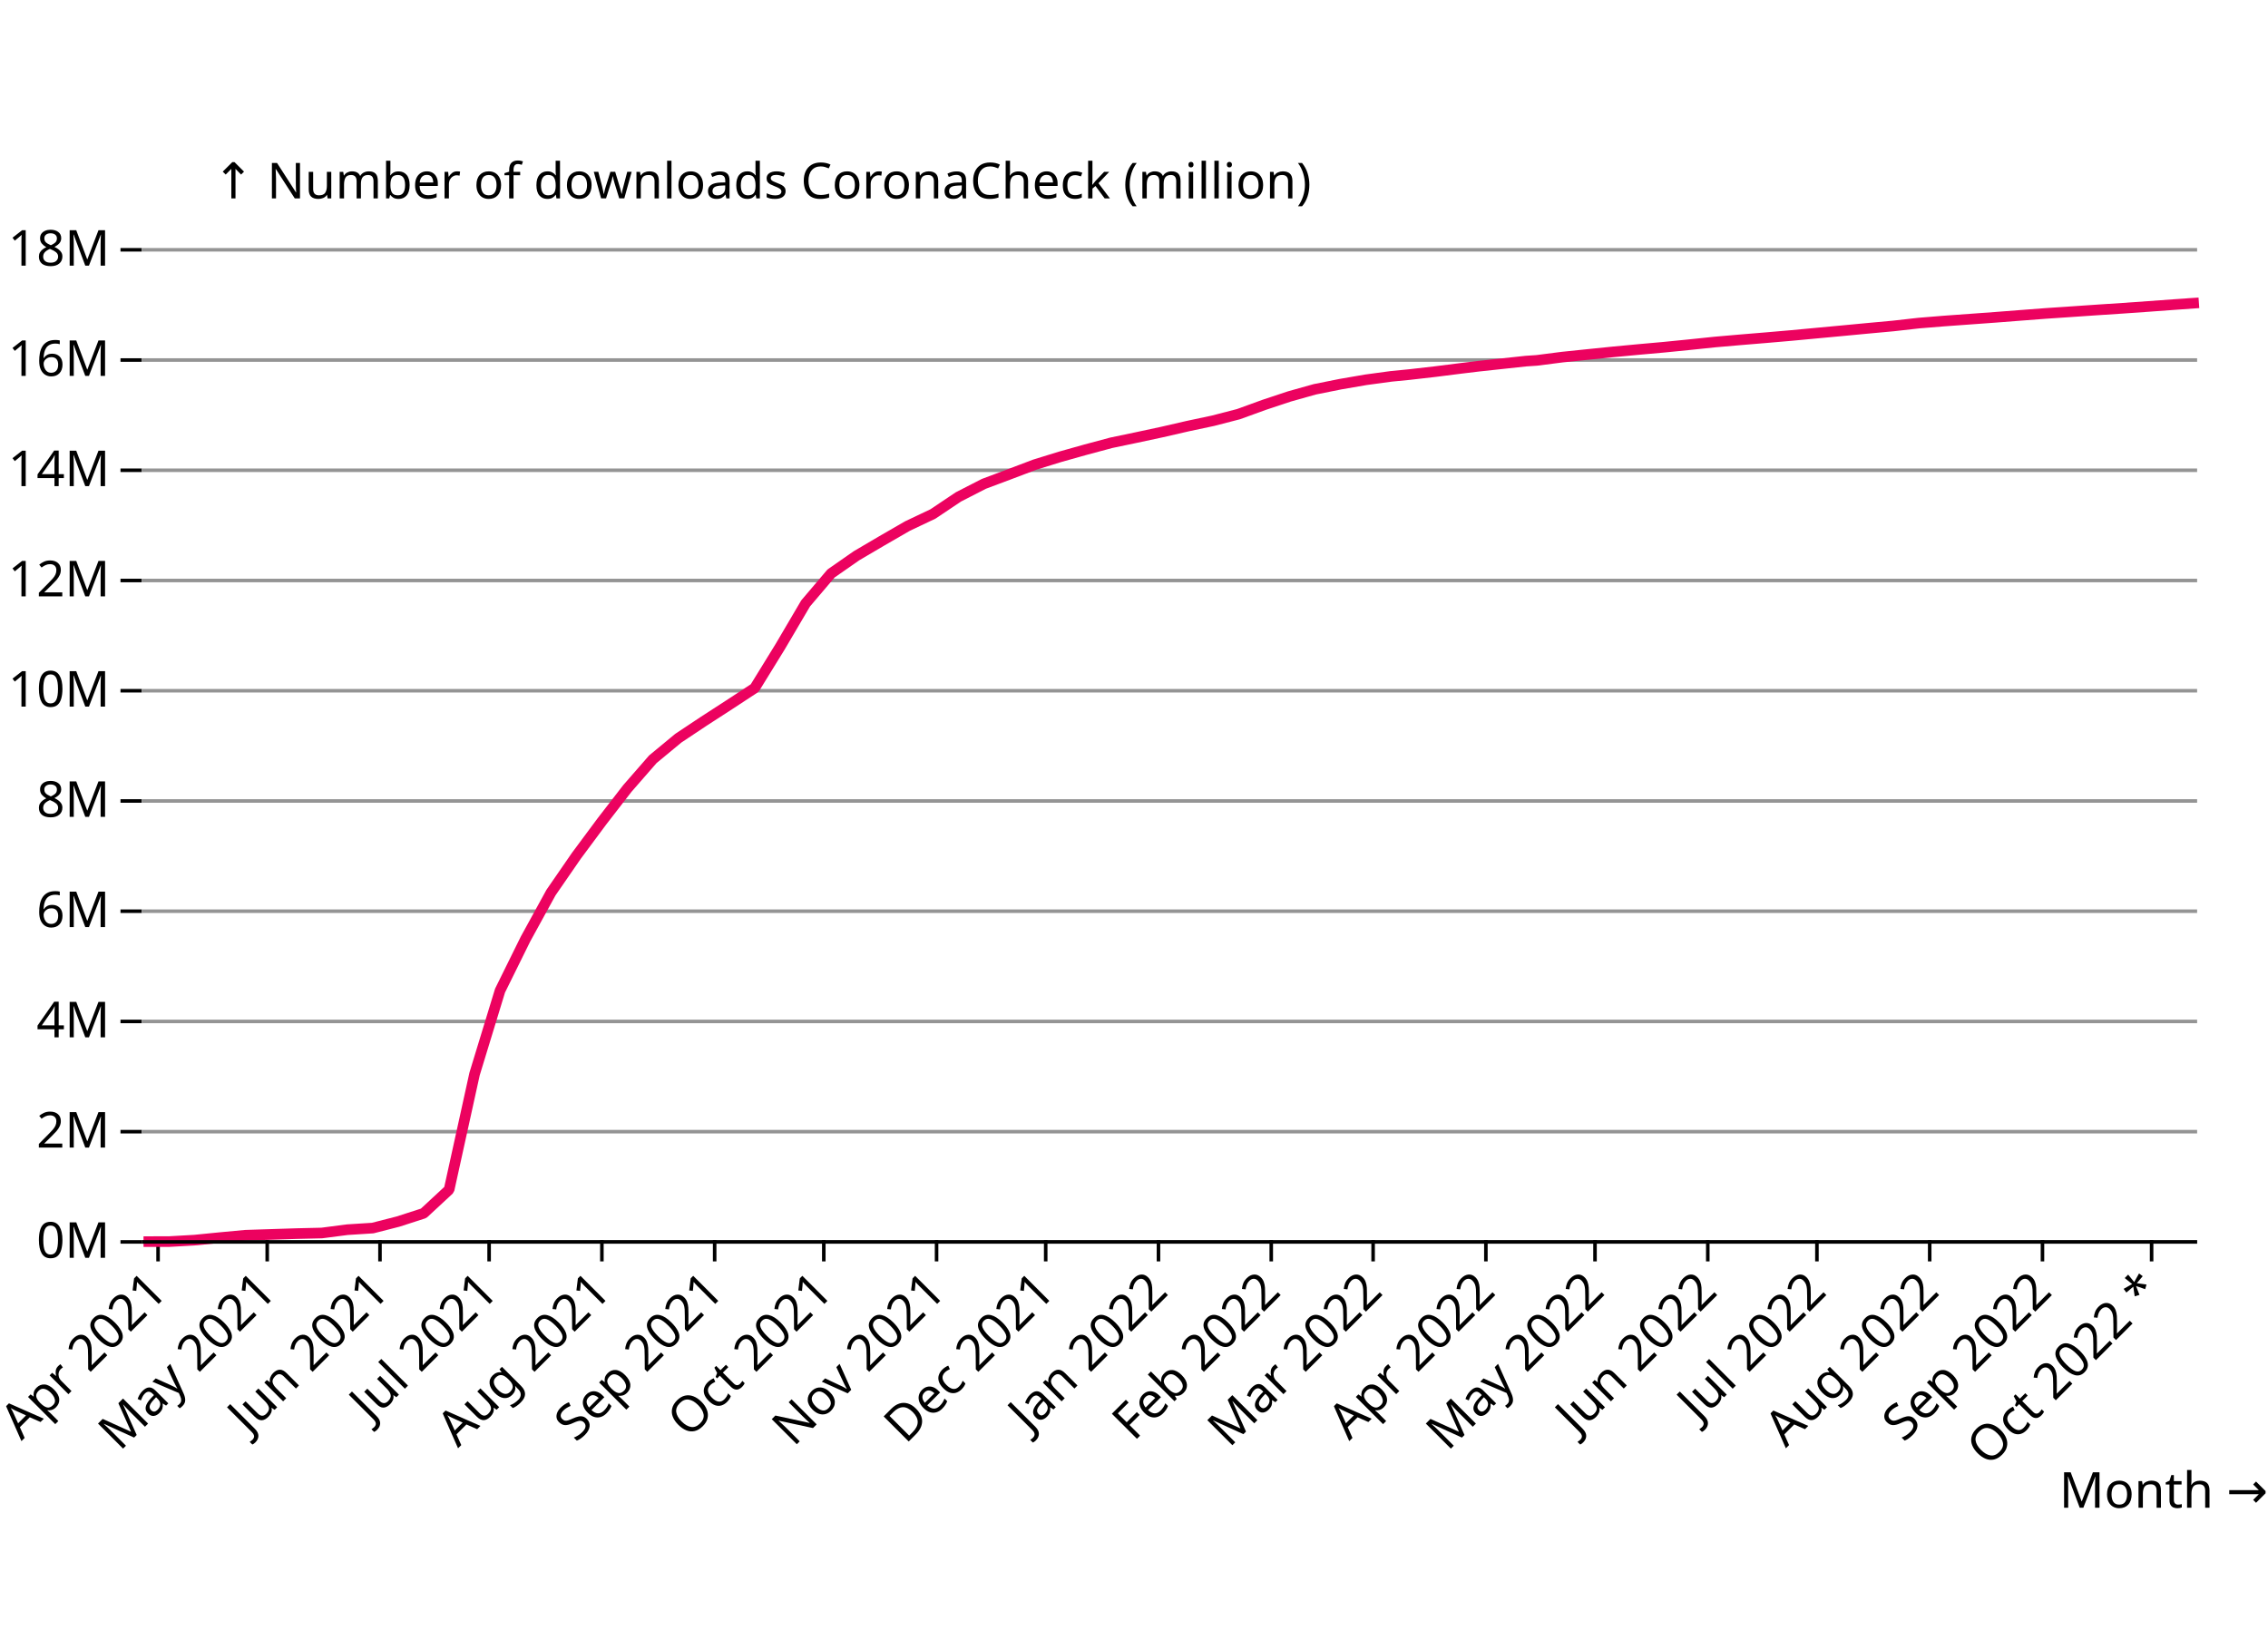
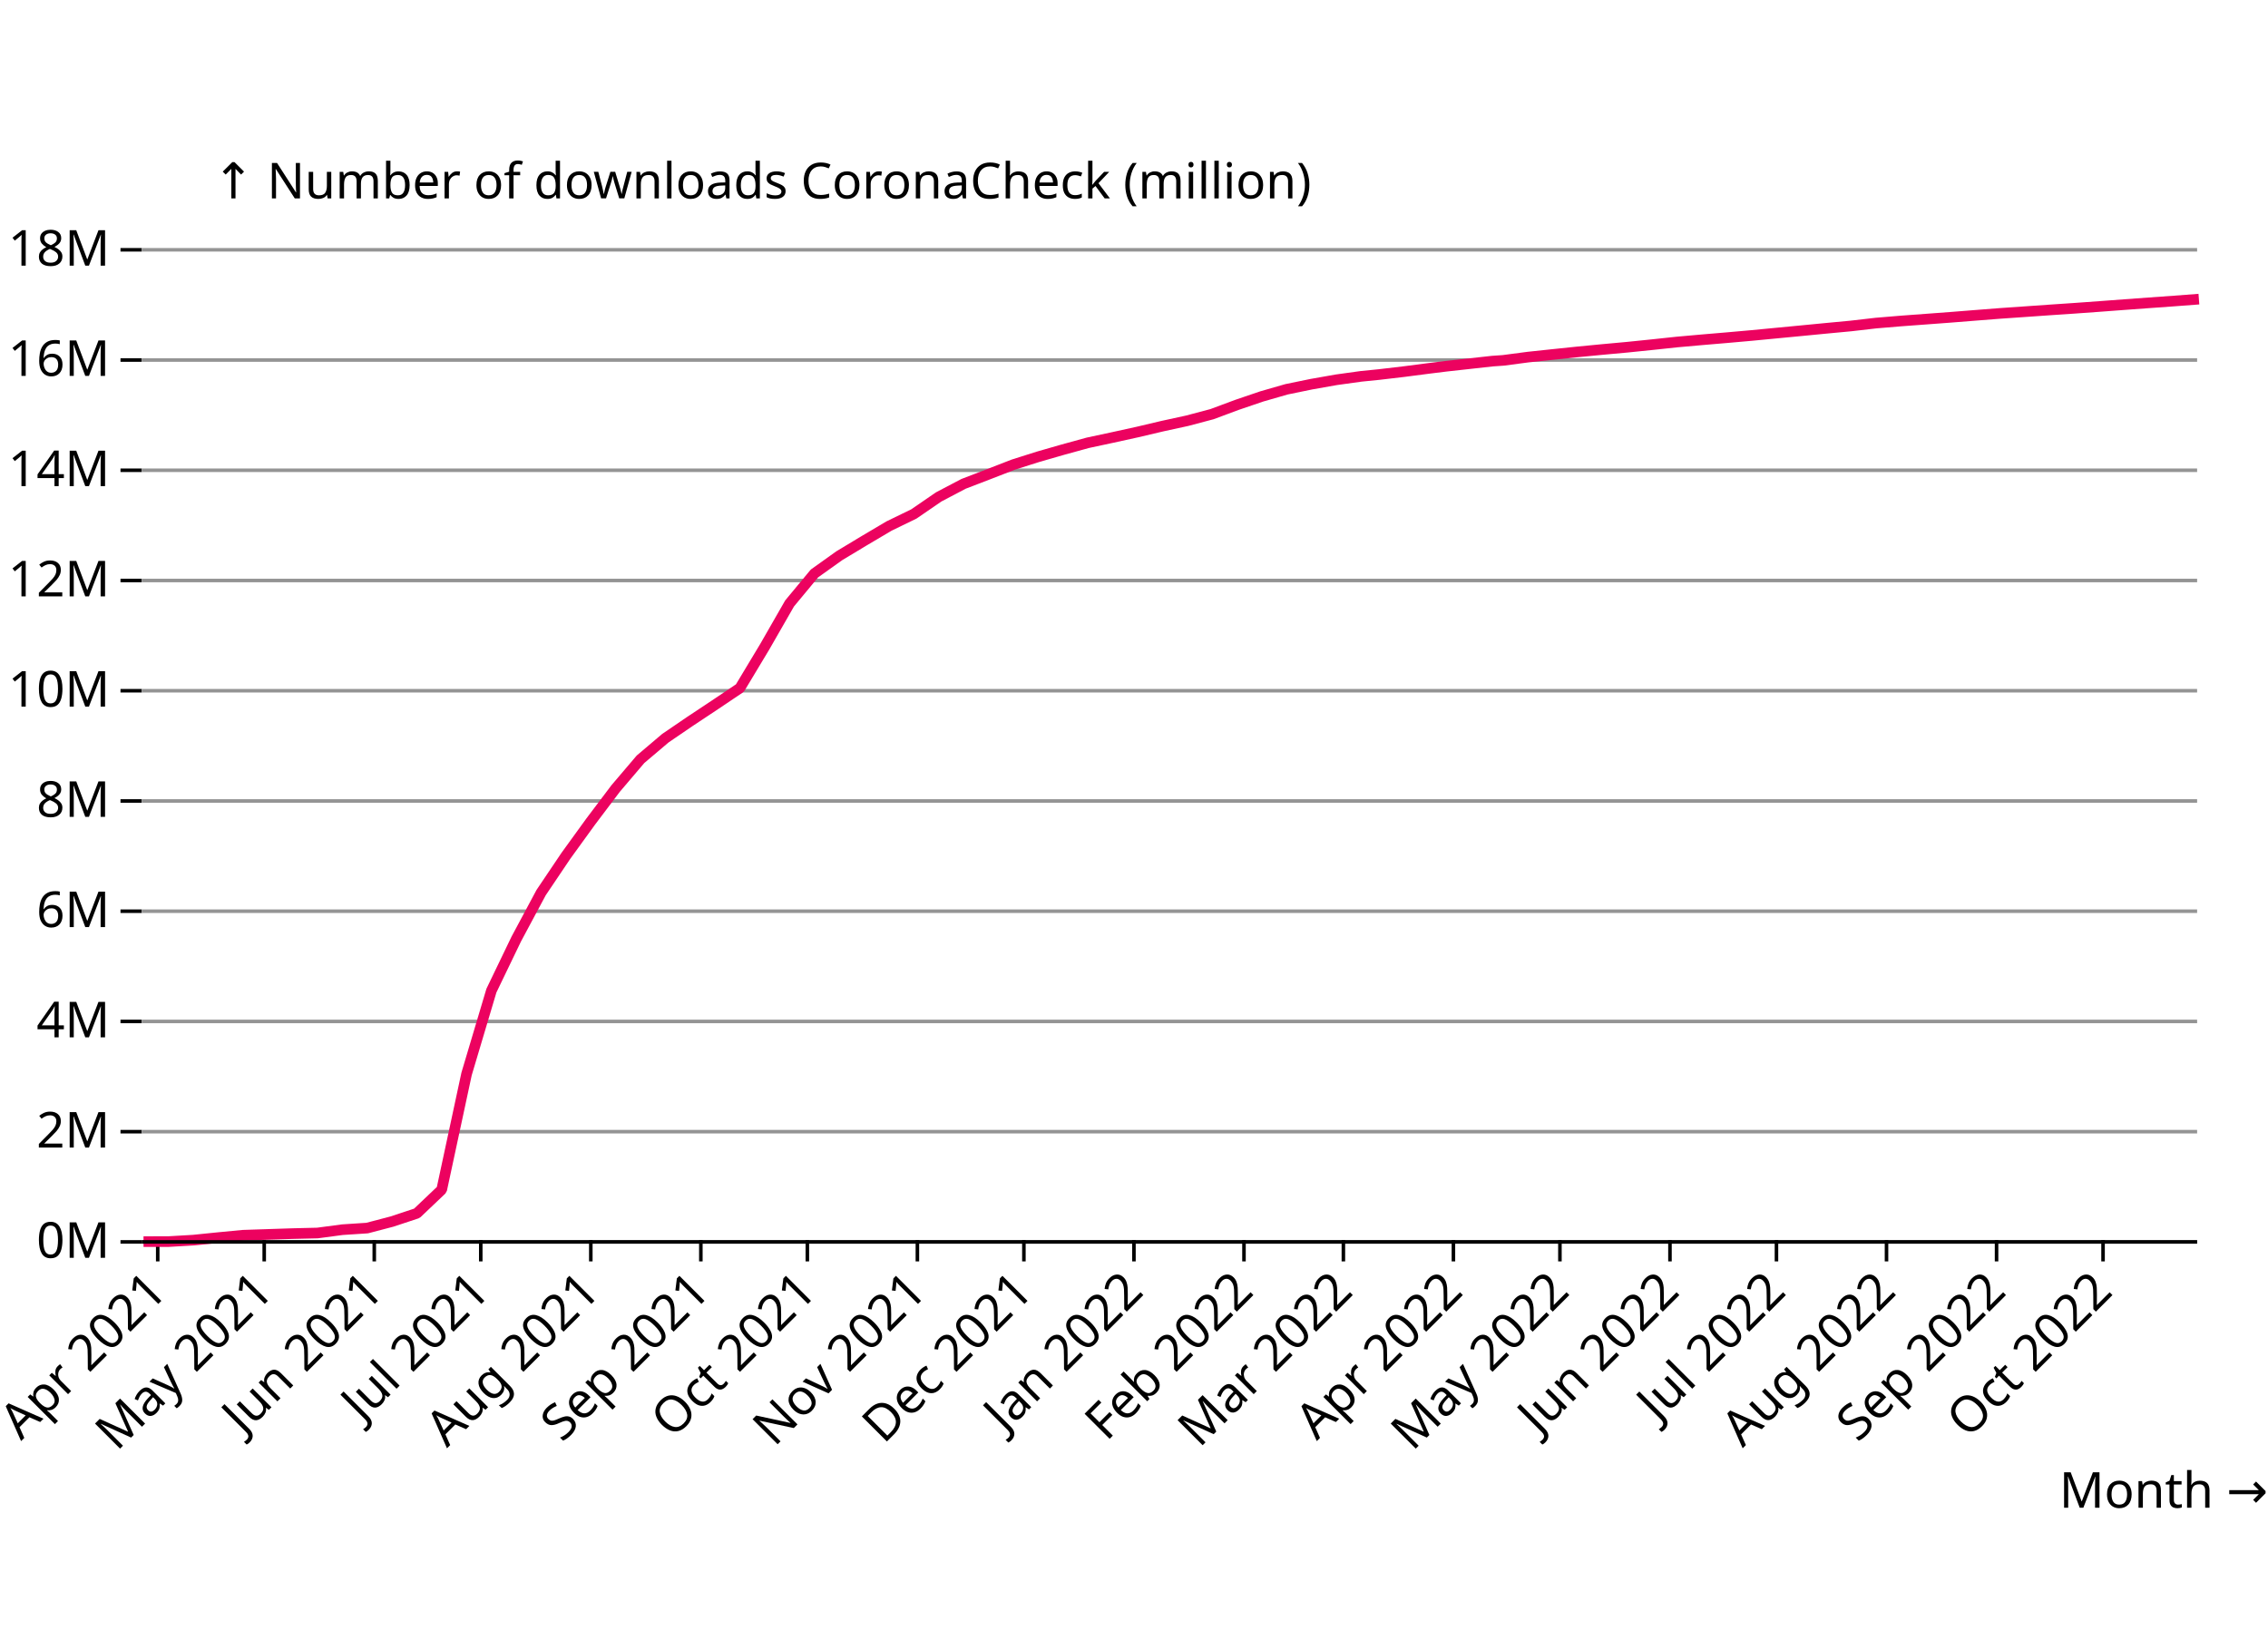
<svg xmlns="http://www.w3.org/2000/svg" class="plot" fill="currentColor" text-anchor="middle" width="640" height="460" viewBox="0 0 640 400" style="font-family: 'RO Sans', sans-serif; font-size: 14px;">
  <style>
        line[stroke-opacity] {
            stroke-opacity: 1;
            stroke: #949494;
        }
</style>
  <g transform="translate(40,0)" fill="none" text-anchor="end">
    <g class="tick" opacity="1" transform="translate(0,320.5)">
      <line stroke="currentColor" x2="-6" />
      <line stroke="currentColor" x2="580" stroke-opacity="0.1" />
      <text fill="currentColor" x="-9" dy="0.32em">0M</text>
    </g>
    <g class="tick" opacity="1" transform="translate(0,289.3889)">
      <line stroke="currentColor" x2="-6" />
      <line stroke="currentColor" x2="580" stroke-opacity="0.1" />
      <text fill="currentColor" x="-9" dy="0.32em">2M</text>
    </g>
    <g class="tick" opacity="1" transform="translate(0,258.2778)">
      <line stroke="currentColor" x2="-6" />
      <line stroke="currentColor" x2="580" stroke-opacity="0.1" />
      <text fill="currentColor" x="-9" dy="0.32em">4M</text>
    </g>
    <g class="tick" opacity="1" transform="translate(0,227.1667)">
      <line stroke="currentColor" x2="-6" />
      <line stroke="currentColor" x2="580" stroke-opacity="0.1" />
      <text fill="currentColor" x="-9" dy="0.32em">6M</text>
    </g>
    <g class="tick" opacity="1" transform="translate(0,196.0556)">
      <line stroke="currentColor" x2="-6" />
      <line stroke="currentColor" x2="580" stroke-opacity="0.1" />
      <text fill="currentColor" x="-9" dy="0.32em">8M</text>
    </g>
    <g class="tick" opacity="1" transform="translate(0,164.9444)">
      <line stroke="currentColor" x2="-6" />
      <line stroke="currentColor" x2="580" stroke-opacity="0.1" />
      <text fill="currentColor" x="-9" dy="0.32em">10M</text>
    </g>
    <g class="tick" opacity="1" transform="translate(0,133.8333)">
      <line stroke="currentColor" x2="-6" />
      <line stroke="currentColor" x2="580" stroke-opacity="0.1" />
      <text fill="currentColor" x="-9" dy="0.32em">12M</text>
    </g>
    <g class="tick" opacity="1" transform="translate(0,102.7222)">
      <line stroke="currentColor" x2="-6" />
      <line stroke="currentColor" x2="580" stroke-opacity="0.1" />
      <text fill="currentColor" x="-9" dy="0.32em">14M</text>
    </g>
    <g class="tick" opacity="1" transform="translate(0,71.61111)">
      <line stroke="currentColor" x2="-6" />
      <line stroke="currentColor" x2="580" stroke-opacity="0.1" />
      <text fill="currentColor" x="-9" dy="0.32em">16M</text>
    </g>
    <g class="tick" opacity="1" transform="translate(0,40.5)">
      <line stroke="currentColor" x2="-6" />
      <line stroke="currentColor" x2="580" stroke-opacity="0.1" />
      <text fill="currentColor" x="-9" dy="0.32em">18M</text>
    </g>
    <text fill="currentColor" transform="translate(20,40)" dy="-1em" text-anchor="start">↑ Number of downloads CoronaCheck (million)</text>
  </g>
  <g transform="translate(0,320)" fill="none" text-anchor="middle">
-     <g class="tick" opacity="1" transform="translate(44.60619,0)">
+     <g class="tick" opacity="1" transform="translate(44.50691,0)">
      <line stroke="currentColor" y2="6" />
      <text fill="currentColor" dy="0.32em" transform="translate(0, 11.82843) rotate(-45)" text-anchor="end">Apr 2021</text>
    </g>
-     <g class="tick" opacity="1" transform="translate(75.40265,0)">
+     <g class="tick" opacity="1" transform="translate(74.55872,0)">
      <line stroke="currentColor" y2="6" />
      <text fill="currentColor" dy="0.32em" transform="translate(0, 11.82843) rotate(-45)" text-anchor="end">May 2021</text>
    </g>
-     <g class="tick" opacity="1" transform="translate(107.2257,0)">
+     <g class="tick" opacity="1" transform="translate(105.6123,0)">
      <line stroke="currentColor" y2="6" />
      <text fill="currentColor" dy="0.32em" transform="translate(0, 11.82843) rotate(-45)" text-anchor="end">Jun 2021</text>
    </g>
-     <g class="tick" opacity="1" transform="translate(138.0221,0)">
+     <g class="tick" opacity="1" transform="translate(135.6641,0)">
      <line stroke="currentColor" y2="6" />
      <text fill="currentColor" dy="0.32em" transform="translate(0, 11.82843) rotate(-45)" text-anchor="end">Jul 2021</text>
    </g>
-     <g class="tick" opacity="1" transform="translate(169.8451,0)">
+     <g class="tick" opacity="1" transform="translate(166.7176,0)">
      <line stroke="currentColor" y2="6" />
      <text fill="currentColor" dy="0.32em" transform="translate(0, 11.82843) rotate(-45)" text-anchor="end">Aug 2021</text>
    </g>
-     <g class="tick" opacity="1" transform="translate(201.6681,0)">
+     <g class="tick" opacity="1" transform="translate(197.7712,0)">
      <line stroke="currentColor" y2="6" />
      <text fill="currentColor" dy="0.32em" transform="translate(0, 11.82843) rotate(-45)" text-anchor="end">Sep 2021</text>
    </g>
-     <g class="tick" opacity="1" transform="translate(232.4646,0)">
+     <g class="tick" opacity="1" transform="translate(227.823,0)">
      <line stroke="currentColor" y2="6" />
      <text fill="currentColor" dy="0.32em" transform="translate(0, 11.82843) rotate(-45)" text-anchor="end">Oct 2021</text>
    </g>
-     <g class="tick" opacity="1" transform="translate(264.2876,0)">
+     <g class="tick" opacity="1" transform="translate(258.8765,0)">
      <line stroke="currentColor" y2="6" />
      <text fill="currentColor" dy="0.32em" transform="translate(0, 11.82843) rotate(-45)" text-anchor="end">Nov 2021</text>
    </g>
-     <g class="tick" opacity="1" transform="translate(295.0841,0)">
+     <g class="tick" opacity="1" transform="translate(288.9283,0)">
      <line stroke="currentColor" y2="6" />
      <text fill="currentColor" dy="0.32em" transform="translate(0, 11.82843) rotate(-45)" text-anchor="end">Dec 2021</text>
    </g>
-     <g class="tick" opacity="1" transform="translate(326.9071,0)">
+     <g class="tick" opacity="1" transform="translate(319.9819,0)">
      <line stroke="currentColor" y2="6" />
      <text fill="currentColor" dy="0.32em" transform="translate(0, 11.82843) rotate(-45)" text-anchor="end">Jan 2022</text>
    </g>
-     <g class="tick" opacity="1" transform="translate(358.7301,0)">
+     <g class="tick" opacity="1" transform="translate(351.0354,0)">
      <line stroke="currentColor" y2="6" />
      <text fill="currentColor" dy="0.32em" transform="translate(0, 11.82843) rotate(-45)" text-anchor="end">Feb 2022</text>
    </g>
-     <g class="tick" opacity="1" transform="translate(387.4735,0)">
+     <g class="tick" opacity="1" transform="translate(379.0838,0)">
      <line stroke="currentColor" y2="6" />
      <text fill="currentColor" dy="0.32em" transform="translate(0, 11.82843) rotate(-45)" text-anchor="end">Mar 2022</text>
    </g>
-     <g class="tick" opacity="1" transform="translate(419.2965,0)">
+     <g class="tick" opacity="1" transform="translate(410.1373,0)">
      <line stroke="currentColor" y2="6" />
      <text fill="currentColor" dy="0.32em" transform="translate(0, 11.82843) rotate(-45)" text-anchor="end">Apr 2022</text>
    </g>
-     <g class="tick" opacity="1" transform="translate(450.0929,0)">
+     <g class="tick" opacity="1" transform="translate(440.1891,0)">
      <line stroke="currentColor" y2="6" />
      <text fill="currentColor" dy="0.32em" transform="translate(0, 11.82843) rotate(-45)" text-anchor="end">May 2022</text>
    </g>
-     <g class="tick" opacity="1" transform="translate(481.9159,0)">
+     <g class="tick" opacity="1" transform="translate(471.2427,0)">
      <line stroke="currentColor" y2="6" />
      <text fill="currentColor" dy="0.32em" transform="translate(0, 11.82843) rotate(-45)" text-anchor="end">Jun 2022</text>
    </g>
-     <g class="tick" opacity="1" transform="translate(512.7124,0)">
+     <g class="tick" opacity="1" transform="translate(501.2945,0)">
      <line stroke="currentColor" y2="6" />
      <text fill="currentColor" dy="0.32em" transform="translate(0, 11.82843) rotate(-45)" text-anchor="end">Jul 2022</text>
    </g>
-     <g class="tick" opacity="1" transform="translate(544.5354,0)">
+     <g class="tick" opacity="1" transform="translate(532.348,0)">
      <line stroke="currentColor" y2="6" />
      <text fill="currentColor" dy="0.32em" transform="translate(0, 11.82843) rotate(-45)" text-anchor="end">Aug 2022</text>
    </g>
-     <g class="tick" opacity="1" transform="translate(576.3584,0)">
+     <g class="tick" opacity="1" transform="translate(563.4016,0)">
      <line stroke="currentColor" y2="6" />
      <text fill="currentColor" dy="0.32em" transform="translate(0, 11.82843) rotate(-45)" text-anchor="end">Sep 2022</text>
    </g>
-     <g class="tick" opacity="1" transform="translate(607.1549,0)">
+     <g class="tick" opacity="1" transform="translate(593.4534,0)">
      <line stroke="currentColor" y2="6" />
-       <text fill="currentColor" dy="0.32em" transform="translate(0, 11.82843) rotate(-45)" text-anchor="end">Oct 2022 *</text>
+       <text fill="currentColor" dy="0.32em" transform="translate(0, 11.82843) rotate(-45)" text-anchor="end">Oct 2022</text>
    </g>
    <text fill="currentColor" transform="translate(640,80)" dy="-0.32em" text-anchor="end">Month →</text>
  </g>
  <g fill="none" stroke="#ec025f" stroke-width="3" stroke-miterlimit="1" transform="translate(0.5,0.5)">
-     <path d="M40,319.923L47.186,319.914L54.372,319.505L61.558,318.793L68.743,318.12L75.929,317.889L83.115,317.659L90.301,317.489L97.487,316.554L104.673,316.096L111.858,314.256L119.044,311.932L126.23,305.265L133.416,272.614L140.602,249.082L147.788,234.526L154.973,221.424L162.159,211.008L169.345,201.329L176.531,192.031L183.717,183.789L190.903,177.844L198.088,173.061L205.274,168.409L212.46,163.693L219.646,152.027L226.832,139.805L234.018,131.347L241.204,126.34L248.389,122.117L255.575,117.967L262.761,114.558L269.947,109.743L277.133,106.057L284.319,103.363L291.504,100.639L298.69,98.417L305.876,96.4L313.062,94.472L320.248,92.968L327.434,91.428L334.619,89.773L341.805,88.246L348.991,86.385L356.177,83.774L363.363,81.385L363.363,81.385L370.549,79.368L377.735,77.927L384.92,76.688L392.106,75.714L397.239,75.212L404.425,74.388L411.611,73.478L416.743,72.858L430.088,71.417L433.168,71.21L440.354,70.286L447.54,69.542L454.726,68.81L461.912,68.133L469.097,67.49L476.283,66.773L483.469,66.024L490.655,65.4L497.841,64.805L505.027,64.183L512.212,63.509L519.398,62.837L526.584,62.157L533.77,61.496L540.956,60.686L548.142,60.1L555.327,59.58L562.513,59.057L569.699,58.5L576.885,57.952L584.071,57.466L591.257,56.974L598.442,56.501L605.628,55.996L612.814,55.471L620,54.959" />
+     <path d="M40,319.923L47.012,319.914L54.024,319.505L61.036,318.793L68.048,318.12L75.06,317.889L82.073,317.659L89.085,317.489L96.097,316.554L103.109,316.096L110.121,314.256L117.133,311.932L124.145,305.265L131.157,272.614L138.169,249.082L145.181,234.526L152.193,221.424L159.206,211.008L166.218,201.329L173.23,192.031L180.242,183.789L187.254,177.844L194.266,173.061L201.278,168.409L208.29,163.693L215.302,152.027L222.314,139.805L229.326,131.347L236.339,126.34L243.351,122.117L250.363,117.967L257.375,114.558L264.387,109.743L271.399,106.057L278.411,103.363L285.423,100.639L292.435,98.417L299.447,96.4L306.459,94.472L313.472,92.968L320.484,91.428L327.496,89.773L334.508,88.246L341.52,86.385L348.532,83.774L355.544,81.385L355.544,81.385L362.556,79.368L369.568,77.927L376.58,76.688L383.592,75.714L388.601,75.212L395.613,74.388L402.625,73.478L407.634,72.858L420.656,71.417L423.661,71.21L430.674,70.286L437.686,69.542L444.698,68.81L451.71,68.133L458.722,67.49L465.734,66.773L472.746,66.024L479.758,65.4L486.77,64.805L493.782,64.183L500.794,63.509L507.807,62.837L514.819,62.157L521.831,61.496L528.843,60.686L535.855,60.1L542.867,59.58L549.879,59.057L556.891,58.5L563.903,57.952L570.915,57.466L577.927,56.974L584.94,56.501L591.952,55.996L598.964,55.471L605.976,54.959L612.988,54.455L620,53.924" />
  </g>
  <g stroke="currentColor" transform="translate(0,0.5)">
    <line x1="40" x2="620" y1="320" y2="320" />
  </g>
</svg>
